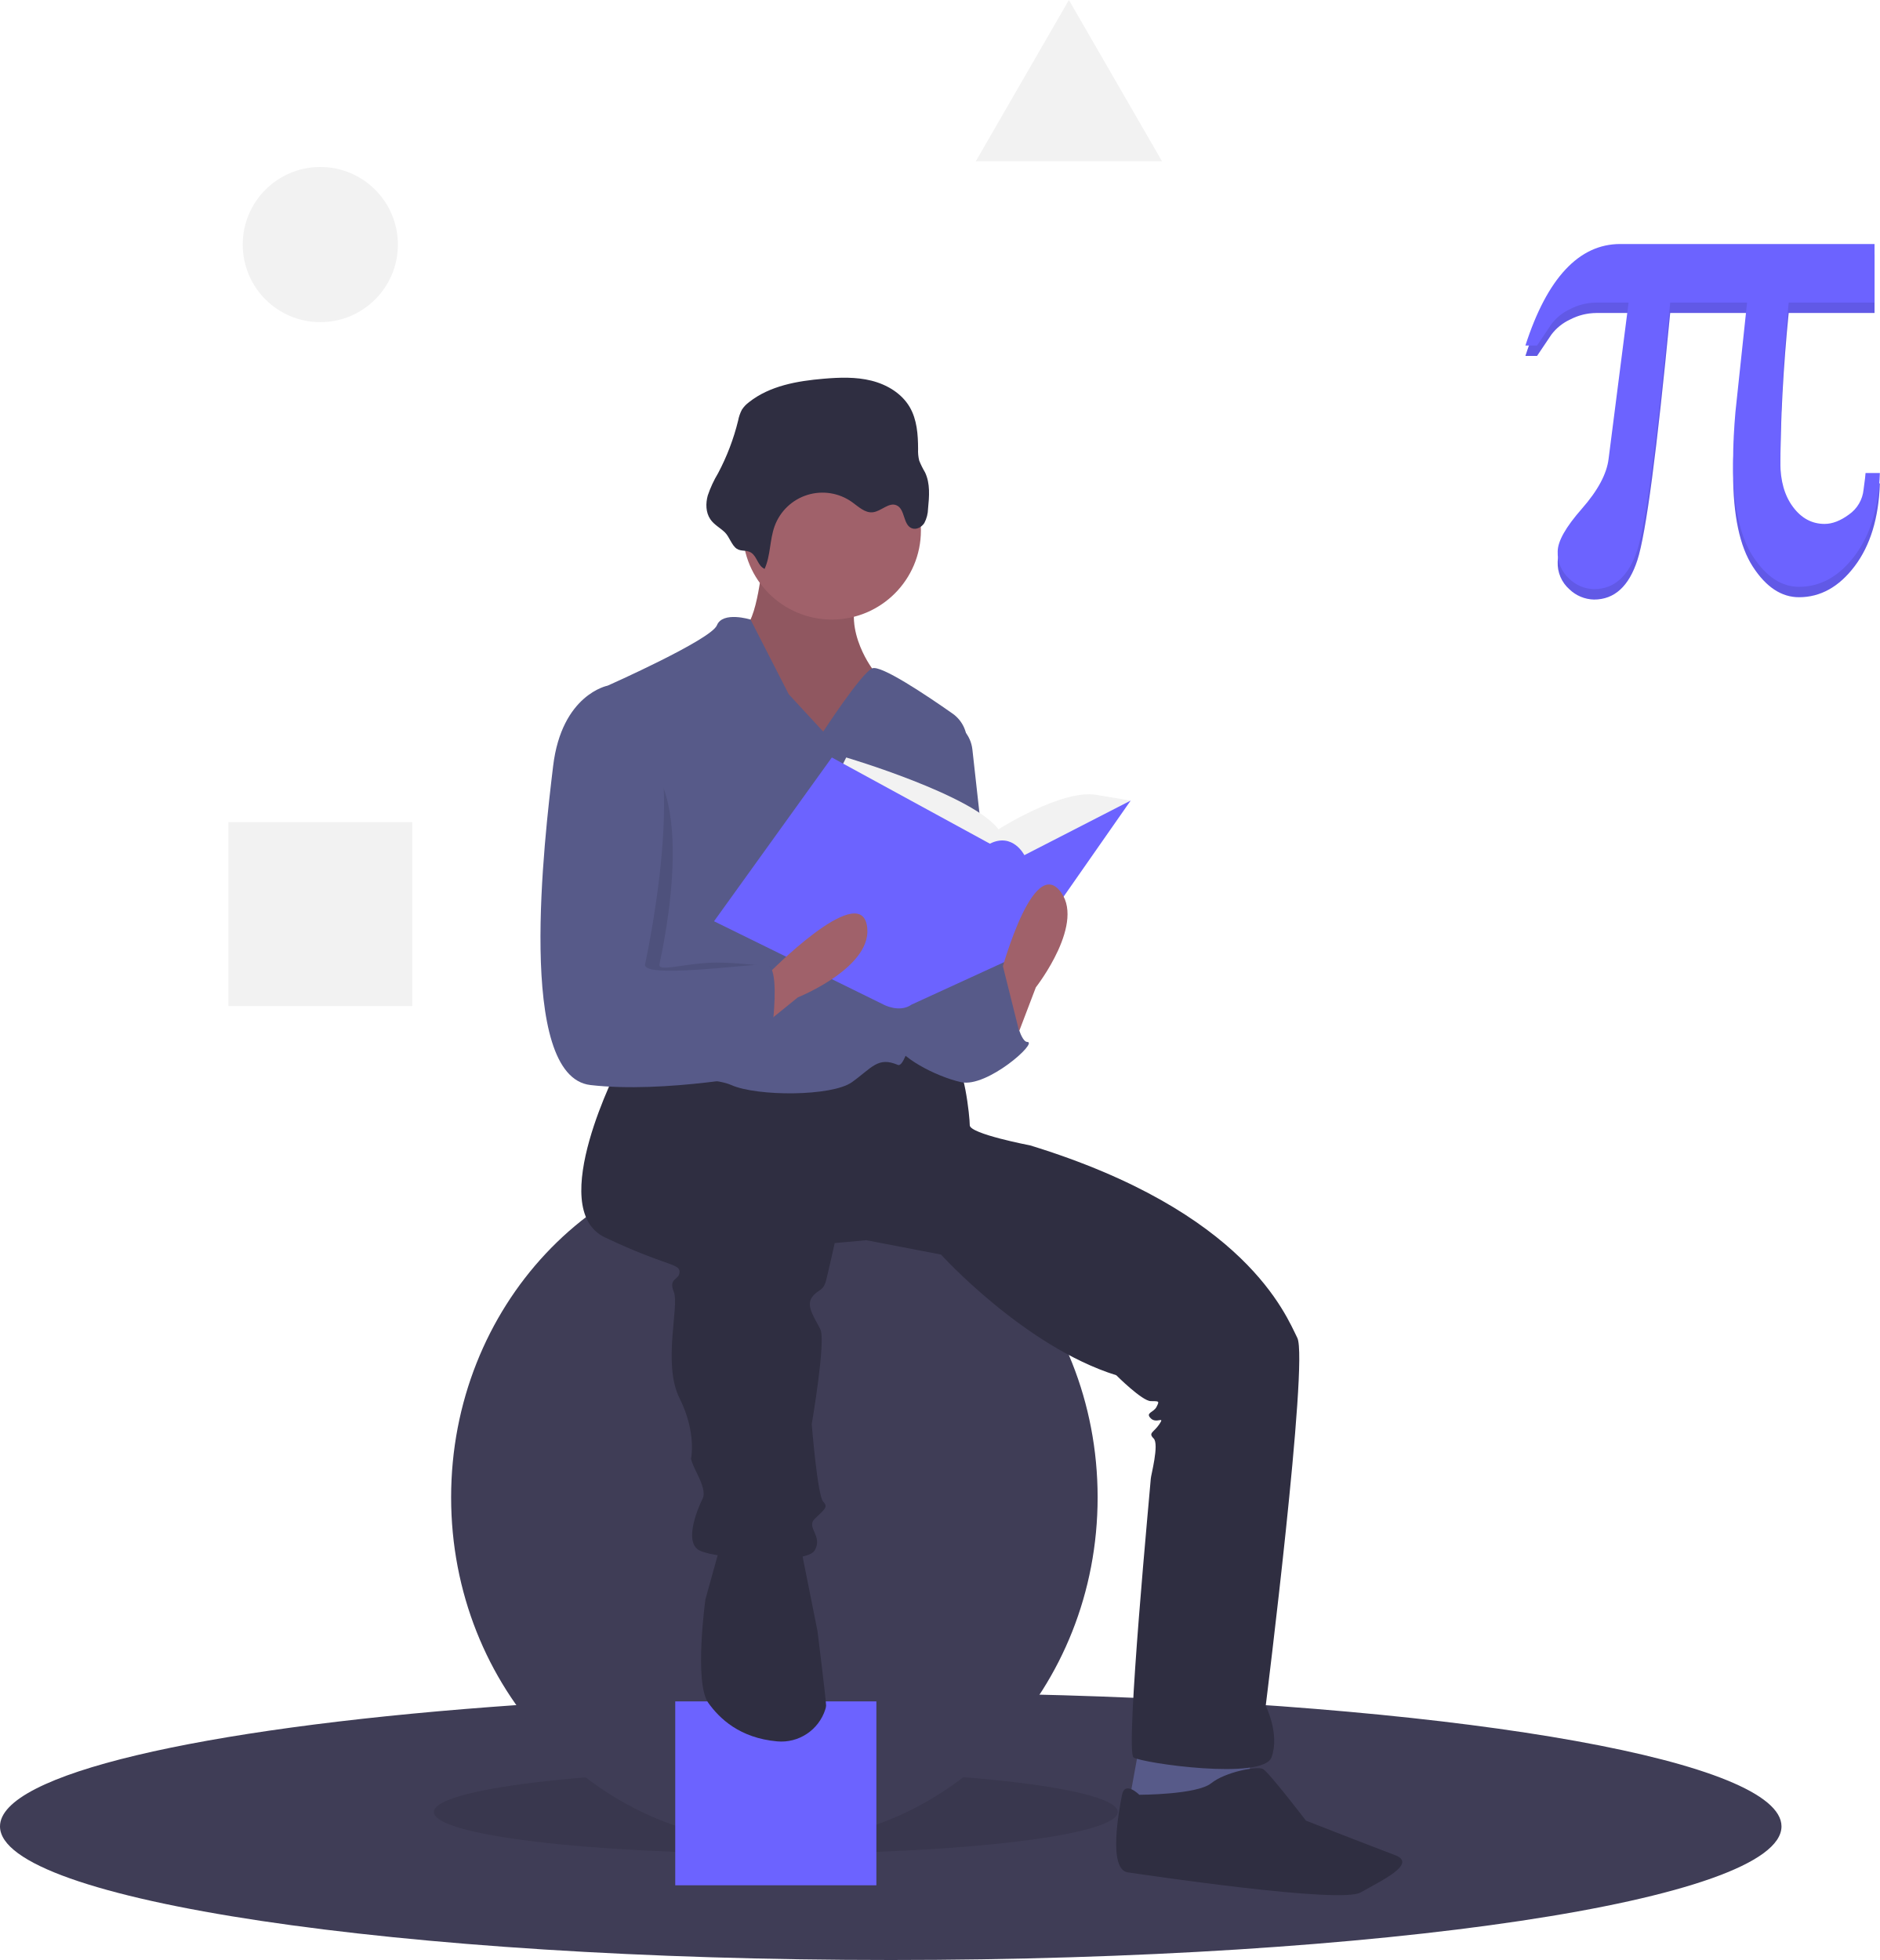
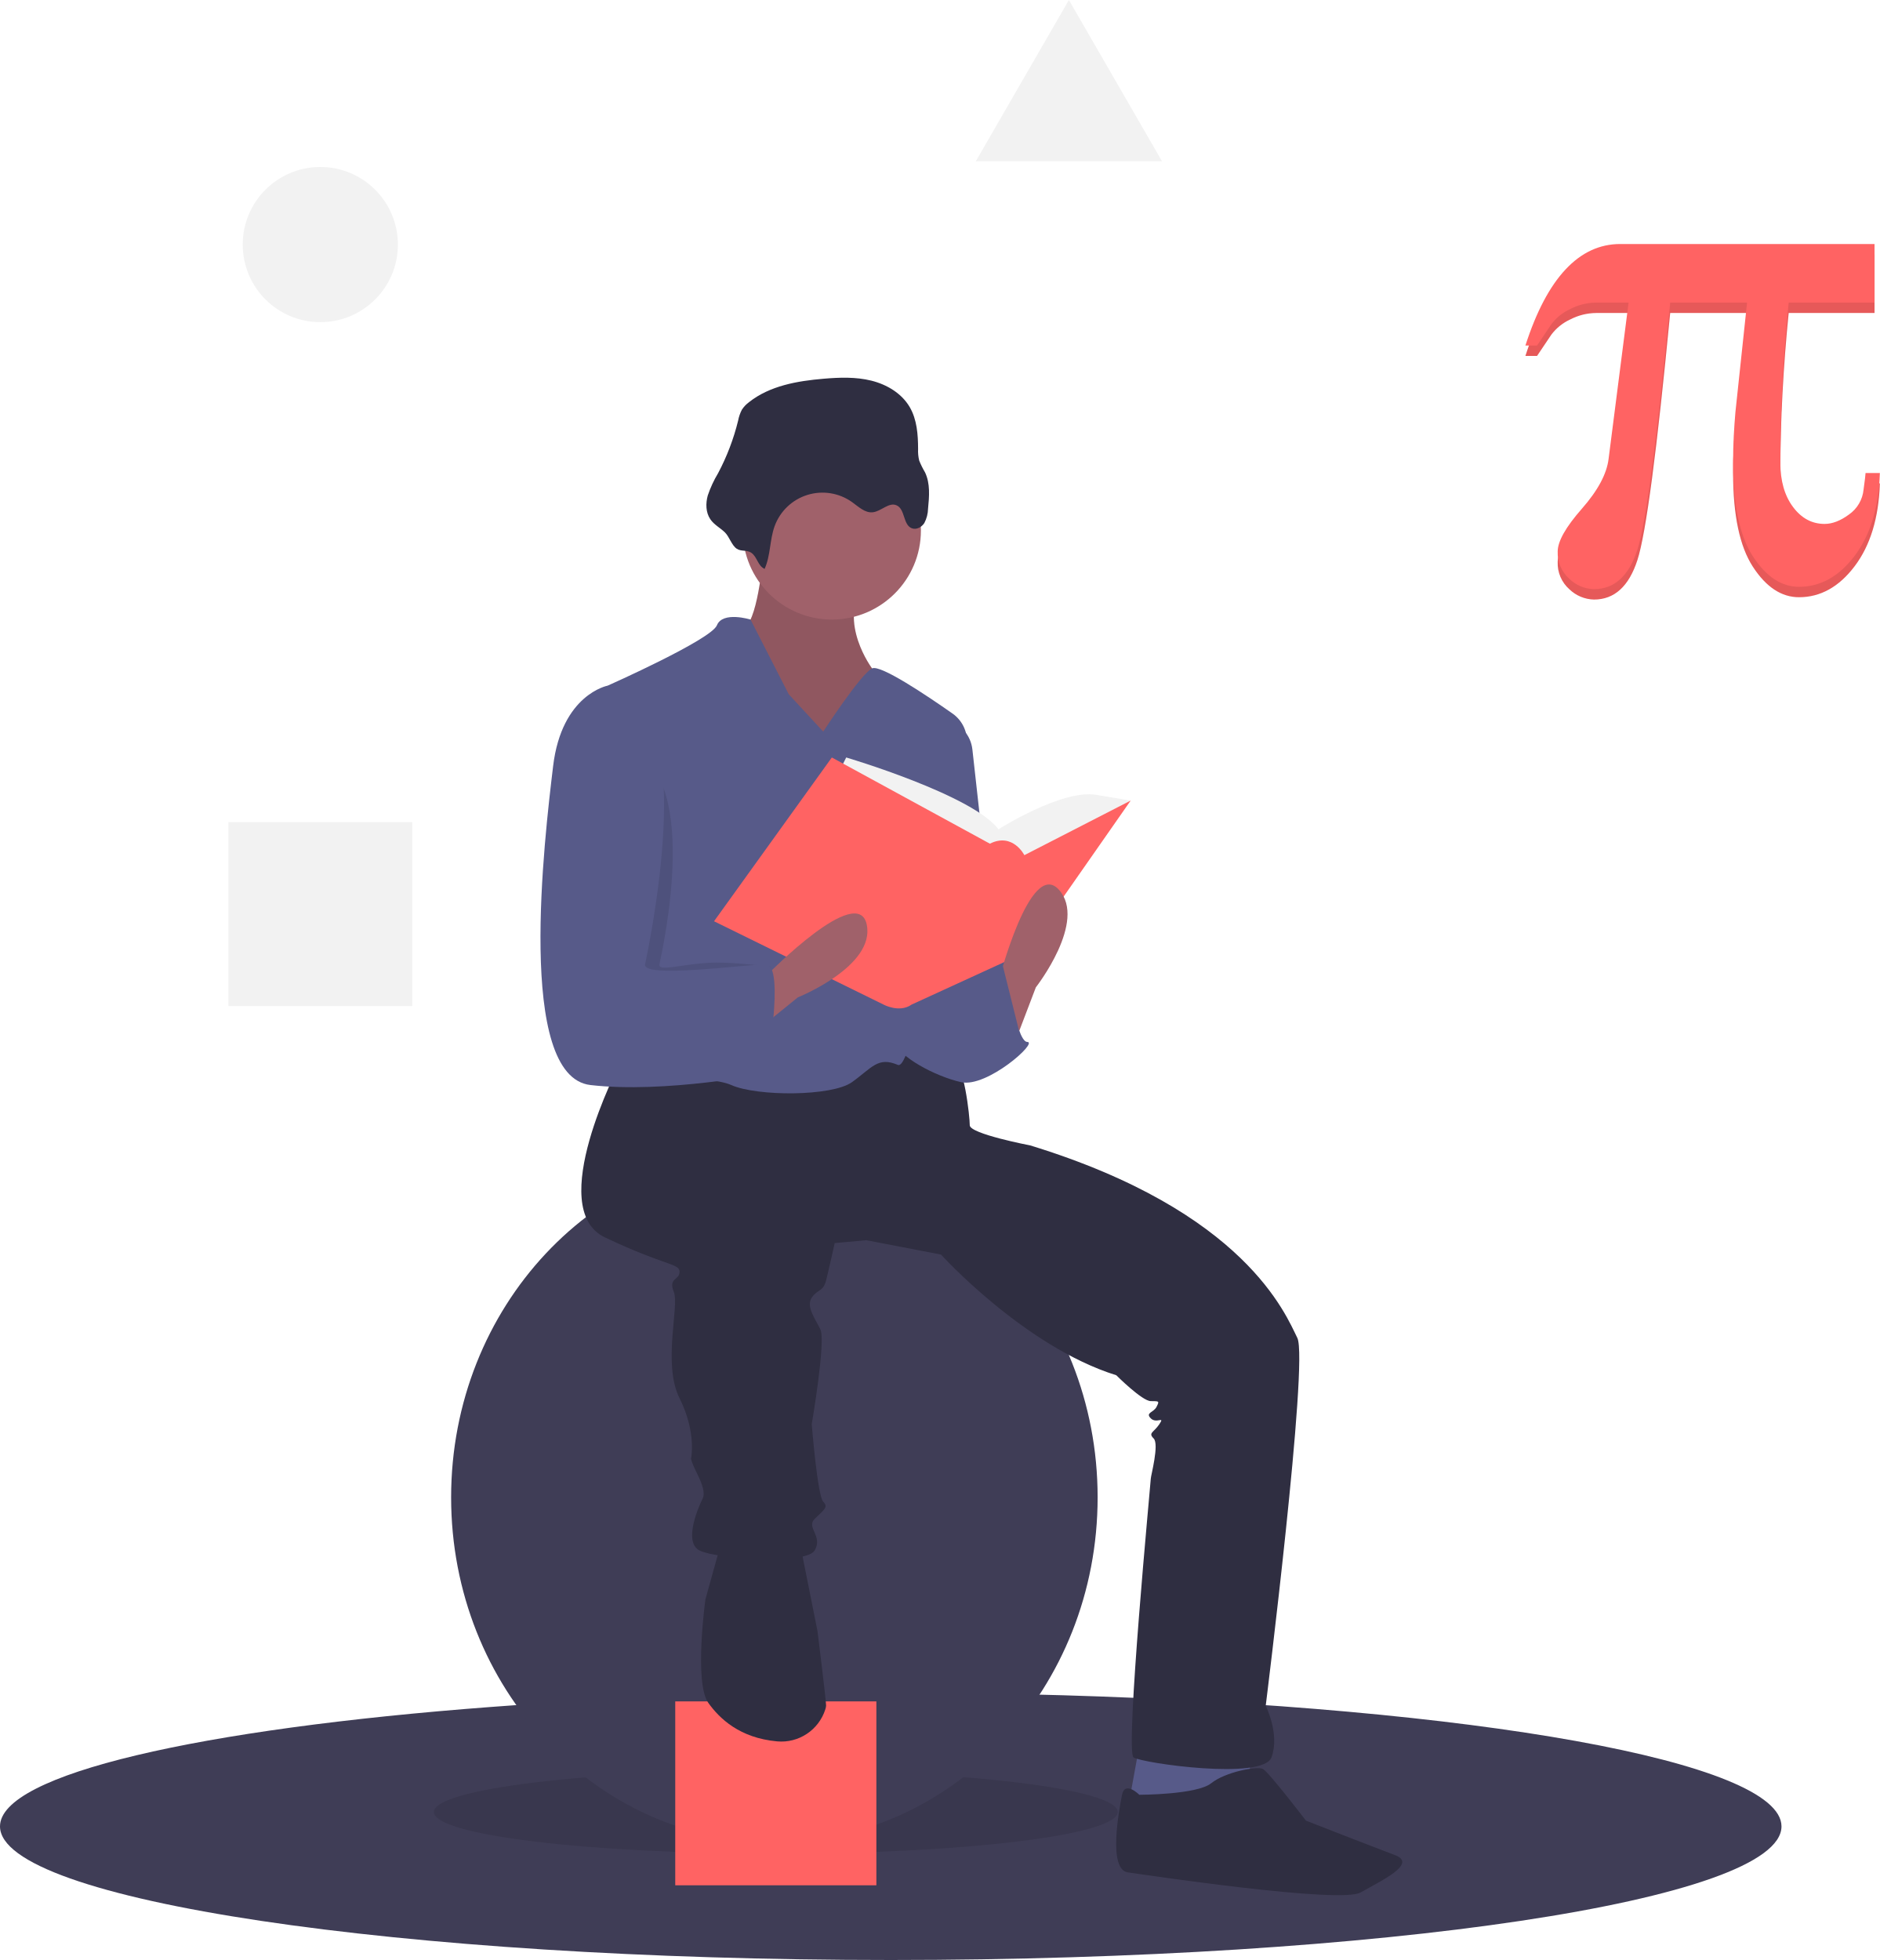
<svg xmlns="http://www.w3.org/2000/svg" id="f1248760-b706-401a-9a88-490bc0db237b" data-name="Layer 1" width="654.237" height="682.114" viewBox="0 0 654.237 682.114">
  <path d="M892.882,744.557c0,25.68-138.79,46.5-310,46.5s-310-20.82-310-46.5c0-18.18,69.57-33.93,170.96-41.57,41.81-3.16,89.05-4.93,139.04-4.93,20.55,0,40.63.3,60.05.87C785.402,703.127,892.882,721.957,892.882,744.557Z" transform="translate(-272.8817 -108.9432)" fill="#3f3d56" />
  <ellipse cx="270" cy="630.614" rx="119" ry="14.5" opacity="0.1" />
  <ellipse cx="269.5" cy="521.114" rx="112.5" ry="120" fill="#3f3d56" />
-   <rect x="235" y="592.114" width="70" height="64" fill="#6c63ff" />
+   <rect x="235" y="592.114" width="70" height="64" fill="#ff6363" />
  <polygon points="396.5 607.614 392.5 629.614 418.5 633.614 435.5 623.614 434.5 607.614 396.5 607.614" fill="#575a89" />
  <path d="M538.382,303.557s-2,23-7,24,11,41,11,41h24l19-5-9-22s-12-16-3-29S538.382,303.557,538.382,303.557Z" transform="translate(-272.8817 -108.9432)" fill="#a0616a" />
  <path d="M538.382,303.557s-2,23-7,24,11,41,11,41h24l19-5-9-22s-12-16-3-29S538.382,303.557,538.382,303.557Z" transform="translate(-272.8817 -108.9432)" opacity="0.1" />
  <path d="M488.382,479.557s-26,50-5,60,26,9,26,12-4,2-2,7-4,25,2,37,4,21,4,21,0,1,2,5,3,7,2,9-7,15-1,18,37,5,40,0-3-8,0-11,5-4,3-6-4-27-4-27,5-29,3-33-5-8-3-11,4-2,5-6,3-13,3-13l11-1,26,5s29,32,61,42c0,0,9,9,12,9s3,0,2,2-4,2-2,4,5-1,3,2-4,3-2,5-1,13-1,14-9,95-6,97,45,8,48,0-2-18-2-18,15-120,11-128-18-44-93-67c0,0-21-4-21-7s-2-22-6-23-27-2-27-2l-29,9-40-7Z" transform="translate(-272.8817 -108.9432)" fill="#2f2e41" />
  <path d="M523.382,647.557l-5,18s-4,29,1,36c3.927,5.498,10.94,12.231,23.944,13.412a16.071,16.071,0,0,0,16.779-11.118,5.007,5.007,0,0,0,.277-1.294c0-2-3-26-3-26l-5-25-1-7Z" transform="translate(-272.8817 -108.9432)" fill="#2f2e41" />
  <path d="M669.382,733.557s-5-5-6,0-5,26,2,27,74,11,81,7,20-10,12-13-31-12-31-12-13-17-15-18-13,1-18,5S669.382,733.557,669.382,733.557Z" transform="translate(-272.8817 -108.9432)" fill="#2f2e41" />
  <circle cx="289.5" cy="184.614" r="31" fill="#a0616a" />
  <path d="M559.382,363.557l-12-13-13.301-26s-9.699-3-11.699,2-38,21-38,21,9,84,5,92-11,40-5,43,34,0,43,4,35,4,42-1,9-9,16-6c5.959,2.554,19.891-84.761,23.902-110.781a11.844,11.844,0,0,0-4.908-11.51c-8.973-6.294-25.133-17.14-27.994-15.709C572.382,343.557,559.382,363.557,559.382,363.557Z" transform="translate(-272.8817 -108.9432)" fill="#575a89" />
  <path d="M602.382,359.557h0a11.86,11.86,0,0,1,8.911,10.196l8.089,72.804s-20,43-30,14S602.382,359.557,602.382,359.557Z" transform="translate(-272.8817 -108.9432)" fill="#575a89" />
  <path d="M600.382,449.557l22-6s4,28,8,28-14,16-23,14-22-9-23-14,9-26,9-26Z" transform="translate(-272.8817 -108.9432)" fill="#575a89" />
  <path d="M538.98,306.93c2.108-4.648,1.742-10.07,3.485-14.867a17.727,17.727,0,0,1,26.953-8.381c2.242,1.598,4.489,3.844,7.226,3.539,2.947-.329,5.575-3.616,8.284-2.411,3.003,1.335,2.192,6.717,5.234,7.96,1.601.654,3.494-.353,4.417-1.816a11.225,11.225,0,0,0,1.286-4.976c.42-4.265.799-8.779-1.051-12.645a30.289,30.289,0,0,1-2.028-4.09,13.994,13.994,0,0,1-.386-4.034c-.017-5.013-.383-10.242-2.906-14.574-2.8-4.807-7.974-7.881-13.373-9.222s-11.055-1.136-16.598-.666c-9.163.776-18.719,2.439-25.939,8.135a10.147,10.147,0,0,0-2.493,2.62,13.525,13.525,0,0,0-1.328,3.841,79.45,79.45,0,0,1-6.968,18.277,39.656,39.656,0,0,0-3.595,7.765c-.766,2.754-.714,5.893.889,8.261,1.305,1.927,3.391,2.955,5.029,4.53,1.624,1.561,2.384,4.564,4.183,5.747,1.57,1.032,3.451.304,5.053,1.398C536.41,302.725,536.558,305.804,538.98,306.93Z" transform="translate(-272.8817 -108.9432)" fill="#2f2e41" />
  <path d="M564.382,378.557l3-6s44,13,53,25c0,0,22-14,34-12l12,2-37,33-47-4Z" transform="translate(-272.8817 -108.9432)" fill="#f2f2f2" />
-   <path d="M562.382,372.557l-41,57,59,29s5.516,3,9.758,0l39.242-18,37-53-37,19s-4-8-12-4Z" transform="translate(-272.8817 -108.9432)" fill="#6c63ff" />
+   <path d="M562.382,372.557l-41,57,59,29s5.516,3,9.758,0l39.242-18,37-53-37,19s-4-8-12-4Z" transform="translate(-272.8817 -108.9432)" fill="#ff6363" />
  <path d="M625.382,473.557l8-21s18-23,8-34-21,32-21,32Z" transform="translate(-272.8817 -108.9432)" fill="#a0616a" />
  <path d="M533.079,470.206l17.456-14.152s27.11-10.865,23.979-25.397-34.221,17.145-34.221,17.145Z" transform="translate(-272.8817 -108.9432)" fill="#a0616a" />
  <path d="M489.882,369.057h-1s-15.5-18.5-18.5,6.5-13,108,13,111,44.5-12.5,44.5-12.5,19-29,12-29c-3.387,0-12.598-1.521-21-1-8.963.556-17.016,3.081-16.5.5C503.382,439.557,517.882,376.057,489.882,369.057Z" transform="translate(-272.8817 -108.9432)" opacity="0.1" />
  <path d="M488.382,349.557l-4-2s-16,3-19,28-13,108,13,111,61-4,61-4,7-38,0-38-43,5-42,0S516.382,356.557,488.382,349.557Z" transform="translate(-272.8817 -108.9432)" fill="#575a89" />
  <polygon points="338 353.114 349.027 336.213 356 364.114 338 372.114 338 353.114" fill="#575a89" />
  <circle cx="111.473" cy="85.114" r="27" fill="#f2f2f2" />
  <rect x="79.473" y="286.114" width="64" height="64" fill="#f2f2f2" />
  <polygon points="372 0 388.199 28.057 404.397 56.114 372 56.114 339.603 56.114 355.801 28.057 372 0" fill="#f2f2f2" />
-   <path d="M927.118,277.172q-.581,17.955-8.745,28.784-8.166,10.829-19.401,10.83-9.152,0-16.042-10.599-6.893-10.598-6.892-32.606,0-4.865.232-9.266.231-4.401.579-8.34l4.054-38.108H854.145Q847.196,290.145,842.736,303.871q-4.46,13.726-15.116,13.726a12.78,12.78,0,0,1-8.572-3.591,12.064,12.064,0,0,1-4.054-9.498q0-5.326,8.398-14.884,8.397-9.556,9.324-17.432l6.95-54.324H828.431a19.911,19.911,0,0,0-9.093,2.259,17.156,17.156,0,0,0-6.545,5.27l-4.981,7.413H803.759q5.674-17.605,13.958-26.467,8.28-8.861,19.054-8.861H925.265v20.386H895.381q-1.39,13.9-2.143,27.799-.755,13.9-.753,27.915,0,9.499,4.402,15.405,4.401,5.907,11.004,5.907,4.053,0,8.513-3.301a11.97,11.97,0,0,0,5.039-8.629q.348-2.547.521-3.996.174-1.447.174-1.795Z" transform="translate(-272.8817 -108.9432)" fill="#6c63ff" />
+   <path d="M927.118,277.172q-.581,17.955-8.745,28.784-8.166,10.829-19.401,10.83-9.152,0-16.042-10.599-6.893-10.598-6.892-32.606,0-4.865.232-9.266.231-4.401.579-8.34l4.054-38.108H854.145Q847.196,290.145,842.736,303.871q-4.46,13.726-15.116,13.726a12.78,12.78,0,0,1-8.572-3.591,12.064,12.064,0,0,1-4.054-9.498q0-5.326,8.398-14.884,8.397-9.556,9.324-17.432l6.95-54.324H828.431a19.911,19.911,0,0,0-9.093,2.259,17.156,17.156,0,0,0-6.545,5.27l-4.981,7.413H803.759q5.674-17.605,13.958-26.467,8.28-8.861,19.054-8.861H925.265v20.386H895.381q-1.39,13.9-2.143,27.799-.755,13.9-.753,27.915,0,9.499,4.402,15.405,4.401,5.907,11.004,5.907,4.053,0,8.513-3.301a11.97,11.97,0,0,0,5.039-8.629q.348-2.547.521-3.996.174-1.447.174-1.795Z" transform="translate(-272.8817 -108.9432)" fill="#ff6363" />
  <path d="M927.118,277.172q-.581,17.955-8.745,28.784-8.166,10.829-19.401,10.83-9.152,0-16.042-10.599-6.893-10.598-6.892-32.606,0-4.865.232-9.266.231-4.401.579-8.34l4.054-38.108H854.145Q847.196,290.145,842.736,303.871q-4.46,13.726-15.116,13.726a12.78,12.78,0,0,1-8.572-3.591,12.064,12.064,0,0,1-4.054-9.498q0-5.326,8.398-14.884,8.397-9.556,9.324-17.432l6.95-54.324H828.431a19.911,19.911,0,0,0-9.093,2.259,17.156,17.156,0,0,0-6.545,5.27l-4.981,7.413H803.759q5.674-17.605,13.958-26.467,8.28-8.861,19.054-8.861H925.265v20.386H895.381q-1.39,13.9-2.143,27.799-.755,13.9-.753,27.915,0,9.499,4.402,15.405,4.401,5.907,11.004,5.907,4.053,0,8.513-3.301a11.97,11.97,0,0,0,5.039-8.629q.348-2.547.521-3.996.174-1.447.174-1.795Z" transform="translate(-272.8817 -108.9432)" opacity="0.1" />
-   <path d="M927.118,273.553q-.581,17.955-8.745,28.784-8.166,10.829-19.401,10.83-9.152,0-16.042-10.599-6.893-10.598-6.892-32.606,0-4.865.232-9.266.231-4.401.579-8.34l4.054-38.108H854.145Q847.196,286.526,842.736,300.252q-4.46,13.726-15.116,13.726a12.78,12.78,0,0,1-8.572-3.591,12.064,12.064,0,0,1-4.054-9.498q0-5.326,8.398-14.884,8.397-9.556,9.324-17.432l6.95-54.324H828.431a19.911,19.911,0,0,0-9.093,2.259,17.156,17.156,0,0,0-6.545,5.27l-4.981,7.413H803.759q5.674-17.605,13.958-26.467,8.28-8.861,19.054-8.861H925.265v20.386H895.381q-1.39,13.9-2.143,27.799-.755,13.9-.753,27.915,0,9.499,4.402,15.405,4.401,5.907,11.004,5.907,4.053,0,8.513-3.301a11.97,11.97,0,0,0,5.039-8.629q.348-2.547.521-3.996.174-1.447.174-1.795Z" transform="translate(-272.8817 -108.9432)" fill="#6c63ff" />
+   <path d="M927.118,273.553q-.581,17.955-8.745,28.784-8.166,10.829-19.401,10.83-9.152,0-16.042-10.599-6.893-10.598-6.892-32.606,0-4.865.232-9.266.231-4.401.579-8.34l4.054-38.108H854.145Q847.196,286.526,842.736,300.252q-4.46,13.726-15.116,13.726a12.78,12.78,0,0,1-8.572-3.591,12.064,12.064,0,0,1-4.054-9.498q0-5.326,8.398-14.884,8.397-9.556,9.324-17.432l6.95-54.324H828.431a19.911,19.911,0,0,0-9.093,2.259,17.156,17.156,0,0,0-6.545,5.27l-4.981,7.413H803.759q5.674-17.605,13.958-26.467,8.28-8.861,19.054-8.861H925.265v20.386H895.381q-1.39,13.9-2.143,27.799-.755,13.9-.753,27.915,0,9.499,4.402,15.405,4.401,5.907,11.004,5.907,4.053,0,8.513-3.301a11.97,11.97,0,0,0,5.039-8.629q.348-2.547.521-3.996.174-1.447.174-1.795Z" transform="translate(-272.8817 -108.9432)" fill="#ff6363" />
</svg>
